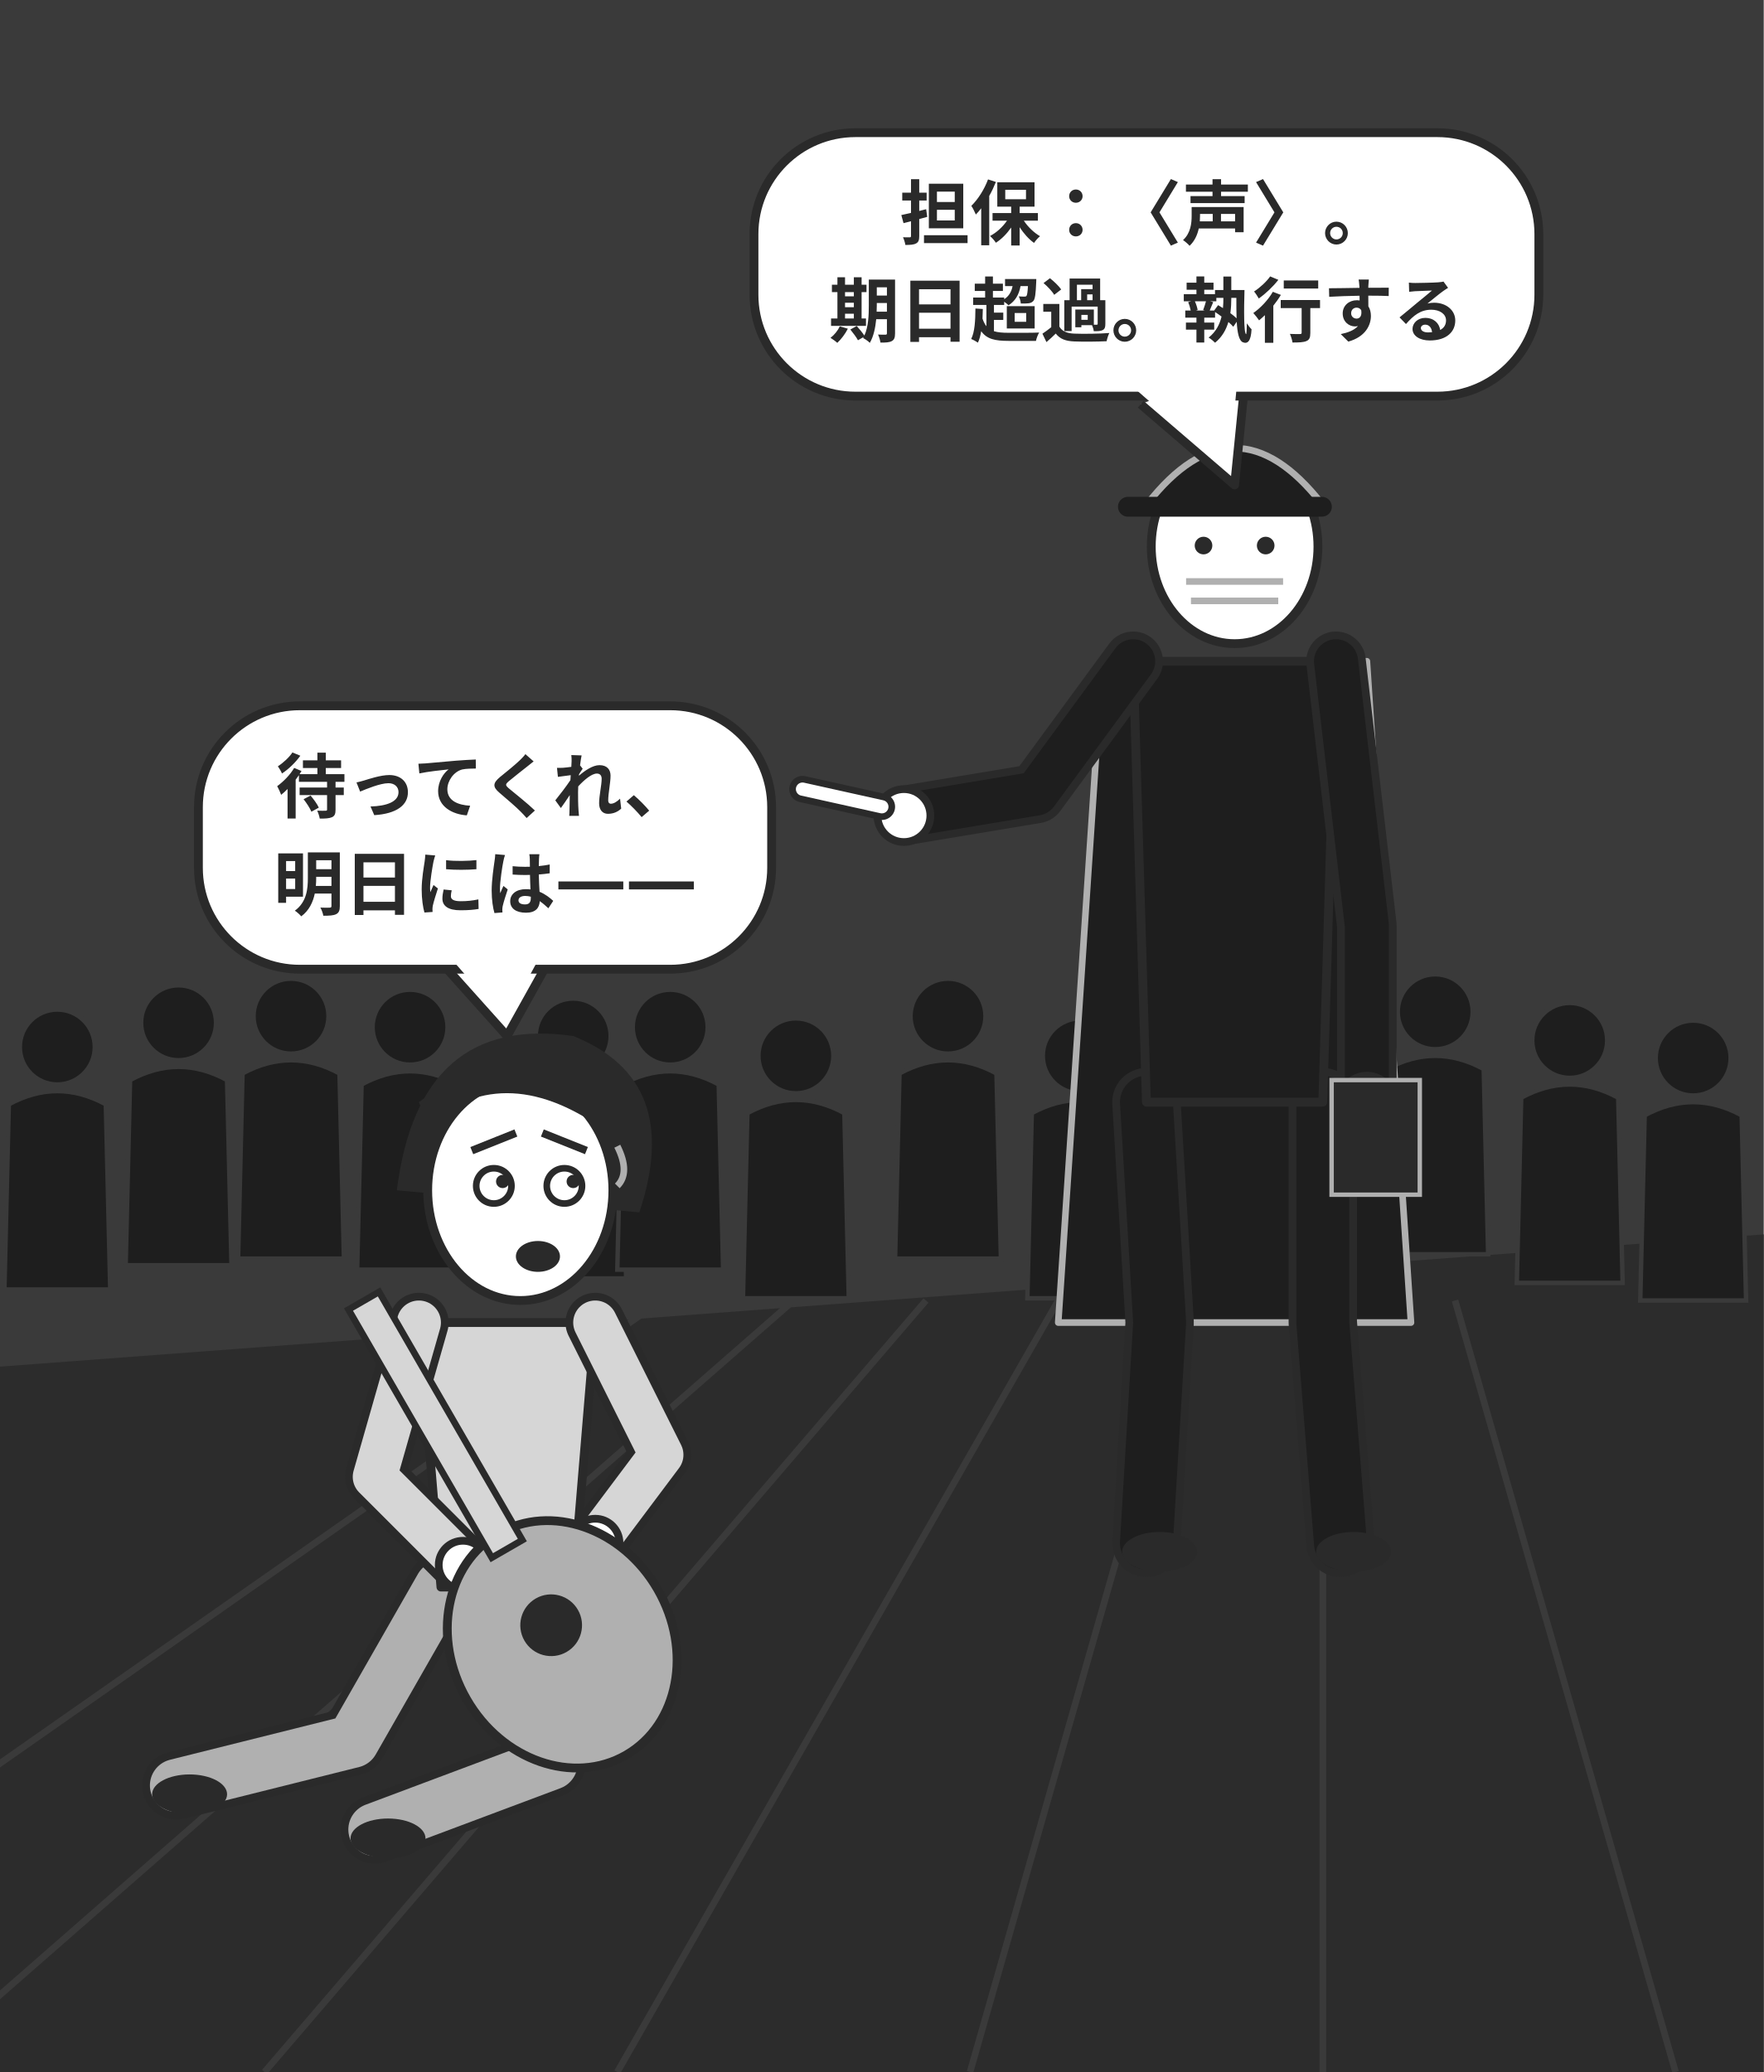
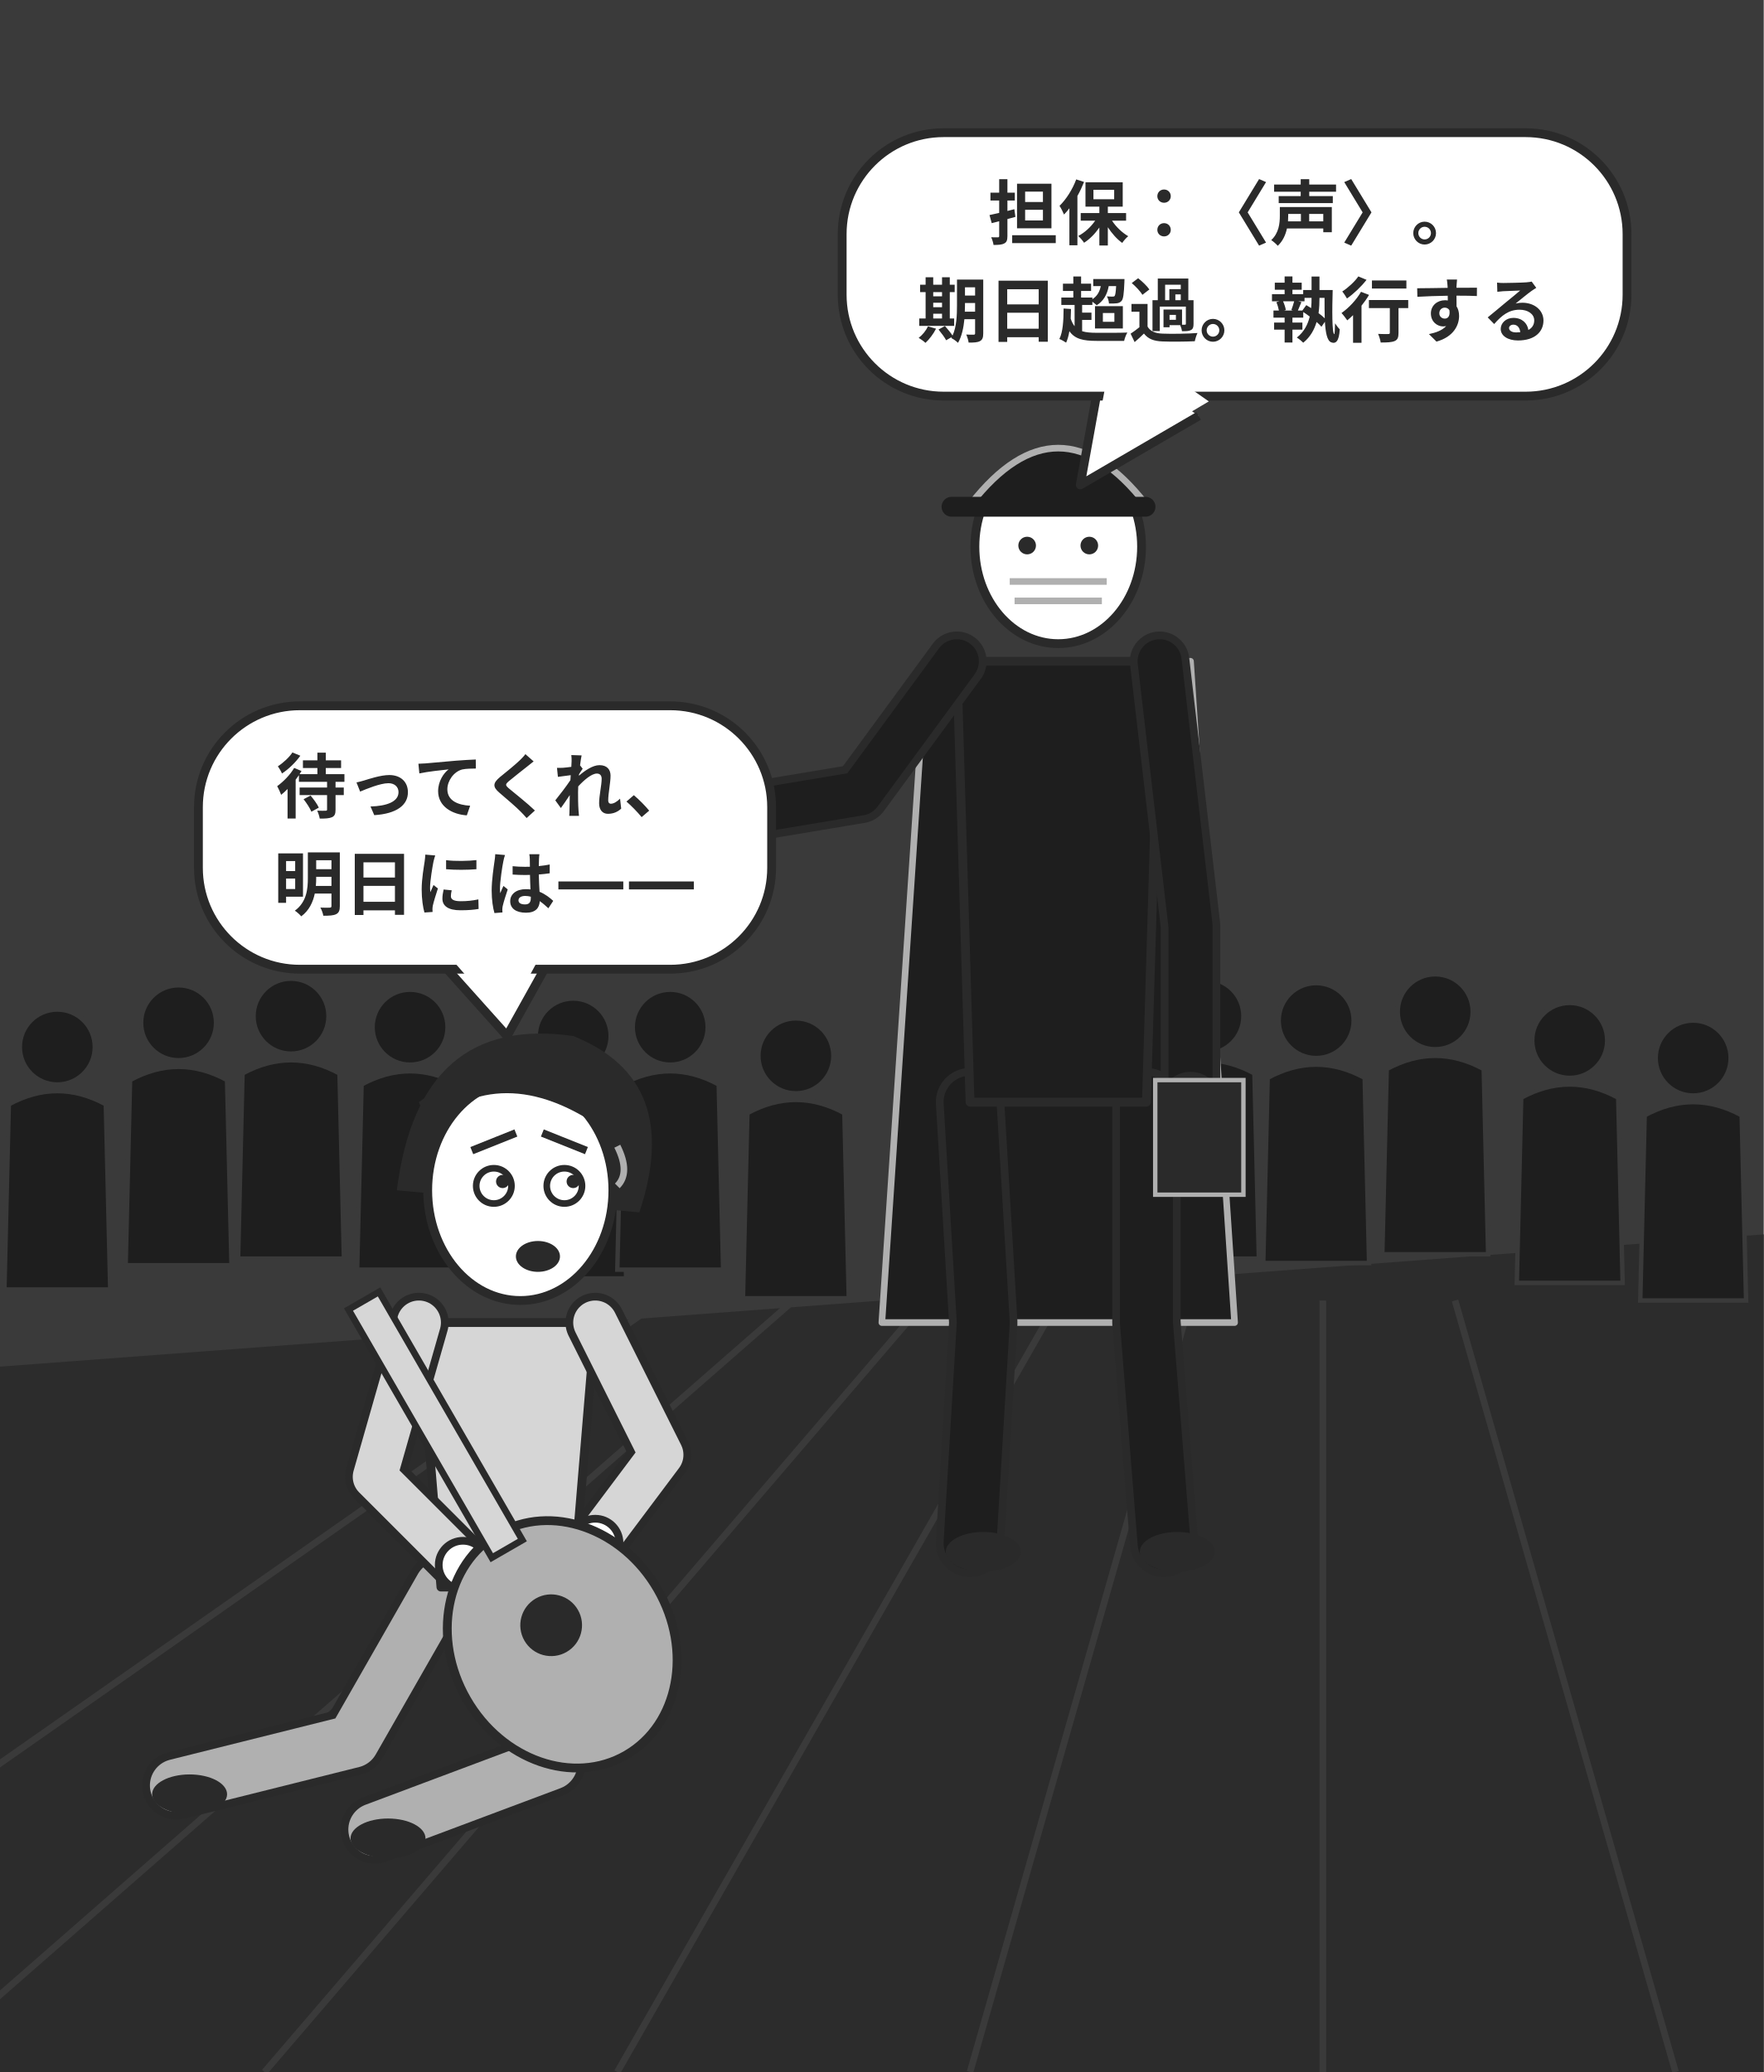
<svg xmlns="http://www.w3.org/2000/svg" viewBox="0 0 800 940">
  <rect width="800" height="940" fill="#3A3A3A" />
  <path d="M0,620 L800,560 L800,940 L0,940 Z" fill="#2C2C2C" />
  <path d="M-200,940 L300,590" stroke="#3A3A3A" stroke-width="3" />
  <path d="M-40,940 L360,590" stroke="#3A3A3A" stroke-width="3" />
  <path d="M120,940 L420,590" stroke="#3A3A3A" stroke-width="3" />
  <path d="M280,940 L480,590" stroke="#3A3A3A" stroke-width="3" />
  <path d="M440,940 L540,590" stroke="#3A3A3A" stroke-width="3" />
  <path d="M600,940 L600,590" stroke="#3A3A3A" stroke-width="3" />
  <path d="M760,940 L660,590" stroke="#3A3A3A" stroke-width="3" />
  <path d="M2,585 L4,501 Q26,489 48,501 L50,585 Z" fill="#1E1E1E" stroke="#3A3A3A" stroke-width="2" />
  <circle cx="26" cy="475" r="17" fill="#1E1E1E" stroke="#3A3A3A" stroke-width="2" />
  <path d="M57,574 L59,490 Q81,478 103,490 L105,574 Z" fill="#1E1E1E" stroke="#3A3A3A" stroke-width="2" />
  <circle cx="81" cy="464" r="17" fill="#1E1E1E" stroke="#3A3A3A" stroke-width="2" />
  <path d="M108,571 L110,487 Q132,475 154,487 L156,571 Z" fill="#1E1E1E" stroke="#3A3A3A" stroke-width="2" />
  <circle cx="132" cy="461" r="17" fill="#1E1E1E" stroke="#3A3A3A" stroke-width="2" />
  <path d="M162,576 L164,492 Q186,480 208,492 L210,576 Z" fill="#1E1E1E" stroke="#3A3A3A" stroke-width="2" />
  <circle cx="186" cy="466" r="17" fill="#1E1E1E" stroke="#3A3A3A" stroke-width="2" />
  <path d="M236,580 L238,496 Q260,484 282,496 L284,580 Z" fill="#1E1E1E" stroke="#3A3A3A" stroke-width="2" />
  <circle cx="260" cy="470" r="17" fill="#1E1E1E" stroke="#3A3A3A" stroke-width="2" />
  <path d="M280,576 L282,492 Q304,480 326,492 L328,576 Z" fill="#1E1E1E" stroke="#3A3A3A" stroke-width="2" />
  <circle cx="304" cy="466" r="17" fill="#1E1E1E" stroke="#3A3A3A" stroke-width="2" />
  <path d="M337,589 L339,505 Q361,493 383,505 L385,589 Z" fill="#1E1E1E" stroke="#3A3A3A" stroke-width="2" />
  <circle cx="361" cy="479" r="17" fill="#1E1E1E" stroke="#3A3A3A" stroke-width="2" />
  <path d="M406,571 L408,487 Q430,475 452,487 L454,571 Z" fill="#1E1E1E" stroke="#3A3A3A" stroke-width="2" />
  <circle cx="430" cy="461" r="17" fill="#1E1E1E" stroke="#3A3A3A" stroke-width="2" />
  <path d="M466,589 L468,505 Q490,493 512,505 L514,589 Z" fill="#1E1E1E" stroke="#3A3A3A" stroke-width="2" />
  <circle cx="490" cy="479" r="17" fill="#1E1E1E" stroke="#3A3A3A" stroke-width="2" />
  <path d="M523,571 L525,487 Q547,475 569,487 L571,571 Z" fill="#1E1E1E" stroke="#3A3A3A" stroke-width="2" />
  <circle cx="547" cy="461" r="17" fill="#1E1E1E" stroke="#3A3A3A" stroke-width="2" />
  <path d="M573,573 L575,489 Q597,477 619,489 L621,573 Z" fill="#1E1E1E" stroke="#3A3A3A" stroke-width="2" />
  <circle cx="597" cy="463" r="17" fill="#1E1E1E" stroke="#3A3A3A" stroke-width="2" />
  <path d="M627,569 L629,485 Q651,473 673,485 L675,569 Z" fill="#1E1E1E" stroke="#3A3A3A" stroke-width="2" />
  <circle cx="651" cy="459" r="17" fill="#1E1E1E" stroke="#3A3A3A" stroke-width="2" />
  <path d="M688,582 L690,498 Q712,486 734,498 L736,582 Z" fill="#1E1E1E" stroke="#3A3A3A" stroke-width="2" />
  <circle cx="712" cy="472" r="17" fill="#1E1E1E" stroke="#3A3A3A" stroke-width="2" />
  <path d="M744,590 L746,506 Q768,494 790,506 L792,590 Z" fill="#1E1E1E" stroke="#3A3A3A" stroke-width="2" />
  <circle cx="768" cy="480" r="17" fill="#1E1E1E" stroke="#3A3A3A" stroke-width="2" />
  <g transform="translate(230 600)">
    <path d="M-30,120 L-70,190 L-150,210" fill="none" stroke="#2A2A2A" stroke-width="31" stroke-linecap="round" stroke-linejoin="round" />
    <path d="M-30,120 L-70,190 L-150,210" fill="none" stroke="#B0B0B0" stroke-width="24" stroke-linecap="round" stroke-linejoin="round" />
    <ellipse cx="-144" cy="214" rx="17" ry="9" fill="#2A2A2A" />
    <path d="M30,120 L20,200 L-60,230" fill="none" stroke="#2A2A2A" stroke-width="31" stroke-linecap="round" stroke-linejoin="round" />
    <path d="M30,120 L20,200 L-60,230" fill="none" stroke="#B0B0B0" stroke-width="24" stroke-linecap="round" stroke-linejoin="round" />
    <ellipse cx="-54" cy="234" rx="17" ry="9" fill="#2A2A2A" />
    <path d="M-40,0 L40,0 L30,120 L-30,120 Z" fill="#D6D6D6" stroke="#2A2A2A" stroke-width="4" stroke-linejoin="round" />
    <path d="M-40,0 L-60,70 L-20,110" fill="none" stroke="#2A2A2A" stroke-width="27" stroke-linecap="round" stroke-linejoin="round" />
    <path d="M-40,0 L-60,70 L-20,110" fill="none" stroke="#D6D6D6" stroke-width="20" stroke-linecap="round" stroke-linejoin="round" />
    <circle cx="-20" cy="110" r="11" fill="#FFFFFF" stroke="#2A2A2A" stroke-width="3.5" />
    <path d="M40,0 L70,60 L40,100" fill="none" stroke="#2A2A2A" stroke-width="27" stroke-linecap="round" stroke-linejoin="round" />
    <path d="M40,0 L70,60 L40,100" fill="none" stroke="#D6D6D6" stroke-width="20" stroke-linecap="round" stroke-linejoin="round" />
    <circle cx="40" cy="100" r="11" fill="#FFFFFF" stroke="#2A2A2A" stroke-width="3.5" />
    <g transform="rotate(-30 10 120)">
      <ellipse cx="10" cy="150" rx="50" ry="58" fill="#B0B0B0" stroke="#2A2A2A" stroke-width="4" />
      <circle cx="10" cy="140" r="14" fill="#2A2A2A" />
      <rect x="2" y="-30" width="16" height="130" fill="#D6D6D6" stroke="#2A2A2A" stroke-width="3" />
    </g>
    <path d="M-50,-60 Q-40,-140 30,-130 Q80,-110 60,-50 Z" fill="#2A2A2A" />
    <ellipse cx="6" cy="-60" rx="42" ry="50" fill="#FFFFFF" stroke="#2A2A2A" stroke-width="4" />
    <path d="M-36,-90 Q0,-120 46,-86 L40,-100 Q0,-130 -40,-100 Z" fill="#2A2A2A" />
    <circle cx="-6" cy="-62" r="8" fill="#FFFFFF" stroke="#2A2A2A" stroke-width="3" />
    <circle cx="-2" cy="-64" r="3" fill="#2A2A2A" />
    <path d="M-16,-78 L4,-86" stroke="#2A2A2A" stroke-width="3.5" />
    <circle cx="26" cy="-62" r="8" fill="#FFFFFF" stroke="#2A2A2A" stroke-width="3" />
    <circle cx="30" cy="-64" r="3" fill="#2A2A2A" />
    <path d="M16,-86 L36,-78" stroke="#2A2A2A" stroke-width="3.5" />
    <ellipse cx="14" cy="-30" rx="10" ry="7" fill="#2A2A2A" />
    <path d="M50,-80 q6,12 0,18" fill="none" stroke="#B0B0B0" stroke-width="3" />
  </g>
-   <g transform="translate(560 300)">
+   <g transform="translate(480 300)">
    <path d="M-60,0 L60,0 L80,300 L-80,300 Z" fill="#1E1E1E" stroke="#B0B0B0" stroke-width="3" stroke-linejoin="round" />
    <path d="M-40,200 L-34,300 L-40,400" fill="none" stroke="#2A2A2A" stroke-width="31" stroke-linecap="round" stroke-linejoin="round" />
    <path d="M-40,200 L-34,300 L-40,400" fill="none" stroke="#1E1E1E" stroke-width="24" stroke-linecap="round" stroke-linejoin="round" />
    <ellipse cx="-34" cy="404" rx="17" ry="9" fill="#2A2A2A" />
    <path d="M40,200 L40,300 L48,400" fill="none" stroke="#2A2A2A" stroke-width="31" stroke-linecap="round" stroke-linejoin="round" />
    <path d="M40,200 L40,300 L48,400" fill="none" stroke="#1E1E1E" stroke-width="24" stroke-linecap="round" stroke-linejoin="round" />
    <ellipse cx="54" cy="404" rx="17" ry="9" fill="#2A2A2A" />
    <path d="M-46,0 L46,0 L40,200 L-40,200 Z" fill="#1E1E1E" stroke="#2A2A2A" stroke-width="4" stroke-linejoin="round" />
    <path d="M-46,0 L-90,60 L-150,70" fill="none" stroke="#2A2A2A" stroke-width="27" stroke-linecap="round" stroke-linejoin="round" />
    <path d="M-46,0 L-90,60 L-150,70" fill="none" stroke="#1E1E1E" stroke-width="20" stroke-linecap="round" stroke-linejoin="round" />
    <path d="M46,0 L60,120 L60,200" fill="none" stroke="#2A2A2A" stroke-width="27" stroke-linecap="round" stroke-linejoin="round" />
    <path d="M46,0 L60,120 L60,200" fill="none" stroke="#1E1E1E" stroke-width="20" stroke-linecap="round" stroke-linejoin="round" />
    <circle cx="-150" cy="70" r="12" fill="#FFFFFF" stroke="#2A2A2A" stroke-width="3.5" />
    <path d="M-160,66 L-196,58" stroke="#2A2A2A" stroke-width="12" stroke-linecap="round" />
    <path d="M-160,66 L-196,58" stroke="#FFFFFF" stroke-width="6" stroke-linecap="round" />
    <circle cx="60" cy="200" r="12" fill="#FFFFFF" stroke="#2A2A2A" stroke-width="3.5" />
    <rect x="44" y="190" width="40" height="52" fill="#2A2A2A" stroke="#B0B0B0" stroke-width="2" />
    <ellipse cx="0" cy="-52" rx="37.8" ry="44" fill="#FFFFFF" stroke="#2A2A2A" stroke-width="4" />
    <circle cx="-14.1" cy="-52.5" r="4" fill="#2A2A2A" />
    <circle cx="14.1" cy="-52.5" r="4" fill="#2A2A2A" />
    <path d="M-22,-36.2 L22,-36.2 M-19.8,-27.4 L19.8,-27.4" stroke="#B0B0B0" stroke-width="3" />
    <path d="M-39.6,-71.4 Q0,-122 39.6,-71.4 Z" fill="#1E1E1E" stroke="#B0B0B0" stroke-width="3" />
    <path d="M-48.4,-70.1 L39.6,-70.1" stroke="#1E1E1E" stroke-width="9" stroke-linecap="round" />
  </g>
-   <path d="M517.4,183.4 L560,220 L565.6,164.1" fill="#FFFFFF" stroke="#2A2A2A" stroke-width="4" stroke-linejoin="round" />
-   <rect x="342" y="60.2" width="356" height="119.5" rx="46" fill="#FFFFFF" stroke="#2A2A2A" stroke-width="4" />
-   <path d="M514.4,176 L557.4,213.5 L562.7,156.7 Z" fill="#FFFFFF" />
-   <text x="520" y="108.5" font-family="Zen Kaku Gothic New, IPAGothic, sans-serif" font-size="32" font-weight="700" fill="#2A2A2A" text-anchor="middle">担保：〈声〉。</text>
-   <text x="520" y="152.6" font-family="Zen Kaku Gothic New, IPAGothic, sans-serif" font-size="32" font-weight="700" fill="#2A2A2A" text-anchor="middle">期日超過。執行する</text>
+   <path d="M501.1,158.8 L490,220 L543.7,188.7" fill="#FFFFFF" stroke="#2A2A2A" stroke-width="4" stroke-linejoin="round" />
+   <rect x="382" y="60.2" width="356" height="119.5" rx="46" fill="#FFFFFF" stroke="#2A2A2A" stroke-width="4" />
+   <path d="M505.7,152.3 L494,214.3 L548.3,182.1 Z" fill="#FFFFFF" />
+   <text x="560" y="108.5" font-family="Zen Kaku Gothic New, IPAGothic, sans-serif" font-size="32" font-weight="700" fill="#2A2A2A" text-anchor="middle">担保：〈声〉。</text>
+   <text x="560" y="152.6" font-family="Zen Kaku Gothic New, IPAGothic, sans-serif" font-size="32" font-weight="700" fill="#2A2A2A" text-anchor="middle">期日超過。執行する</text>
  <path d="M200.1,436.6 L230,470 L251.8,430.9" fill="#FFFFFF" stroke="#2A2A2A" stroke-width="4" stroke-linejoin="round" />
  <rect x="90" y="320.2" width="260" height="119.5" rx="46" fill="#FFFFFF" stroke="#2A2A2A" stroke-width="4" />
  <path d="M199.2,428.7 L229.2,463 L250.9,422.9 Z" fill="#FFFFFF" />
  <text x="220" y="368.5" font-family="Zen Kaku Gothic New, IPAGothic, sans-serif" font-size="32" font-weight="700" fill="#2A2A2A" text-anchor="middle">待ってくれ、</text>
  <text x="220" y="412.6" font-family="Zen Kaku Gothic New, IPAGothic, sans-serif" font-size="32" font-weight="700" fill="#2A2A2A" text-anchor="middle">明日には——</text>
</svg>
